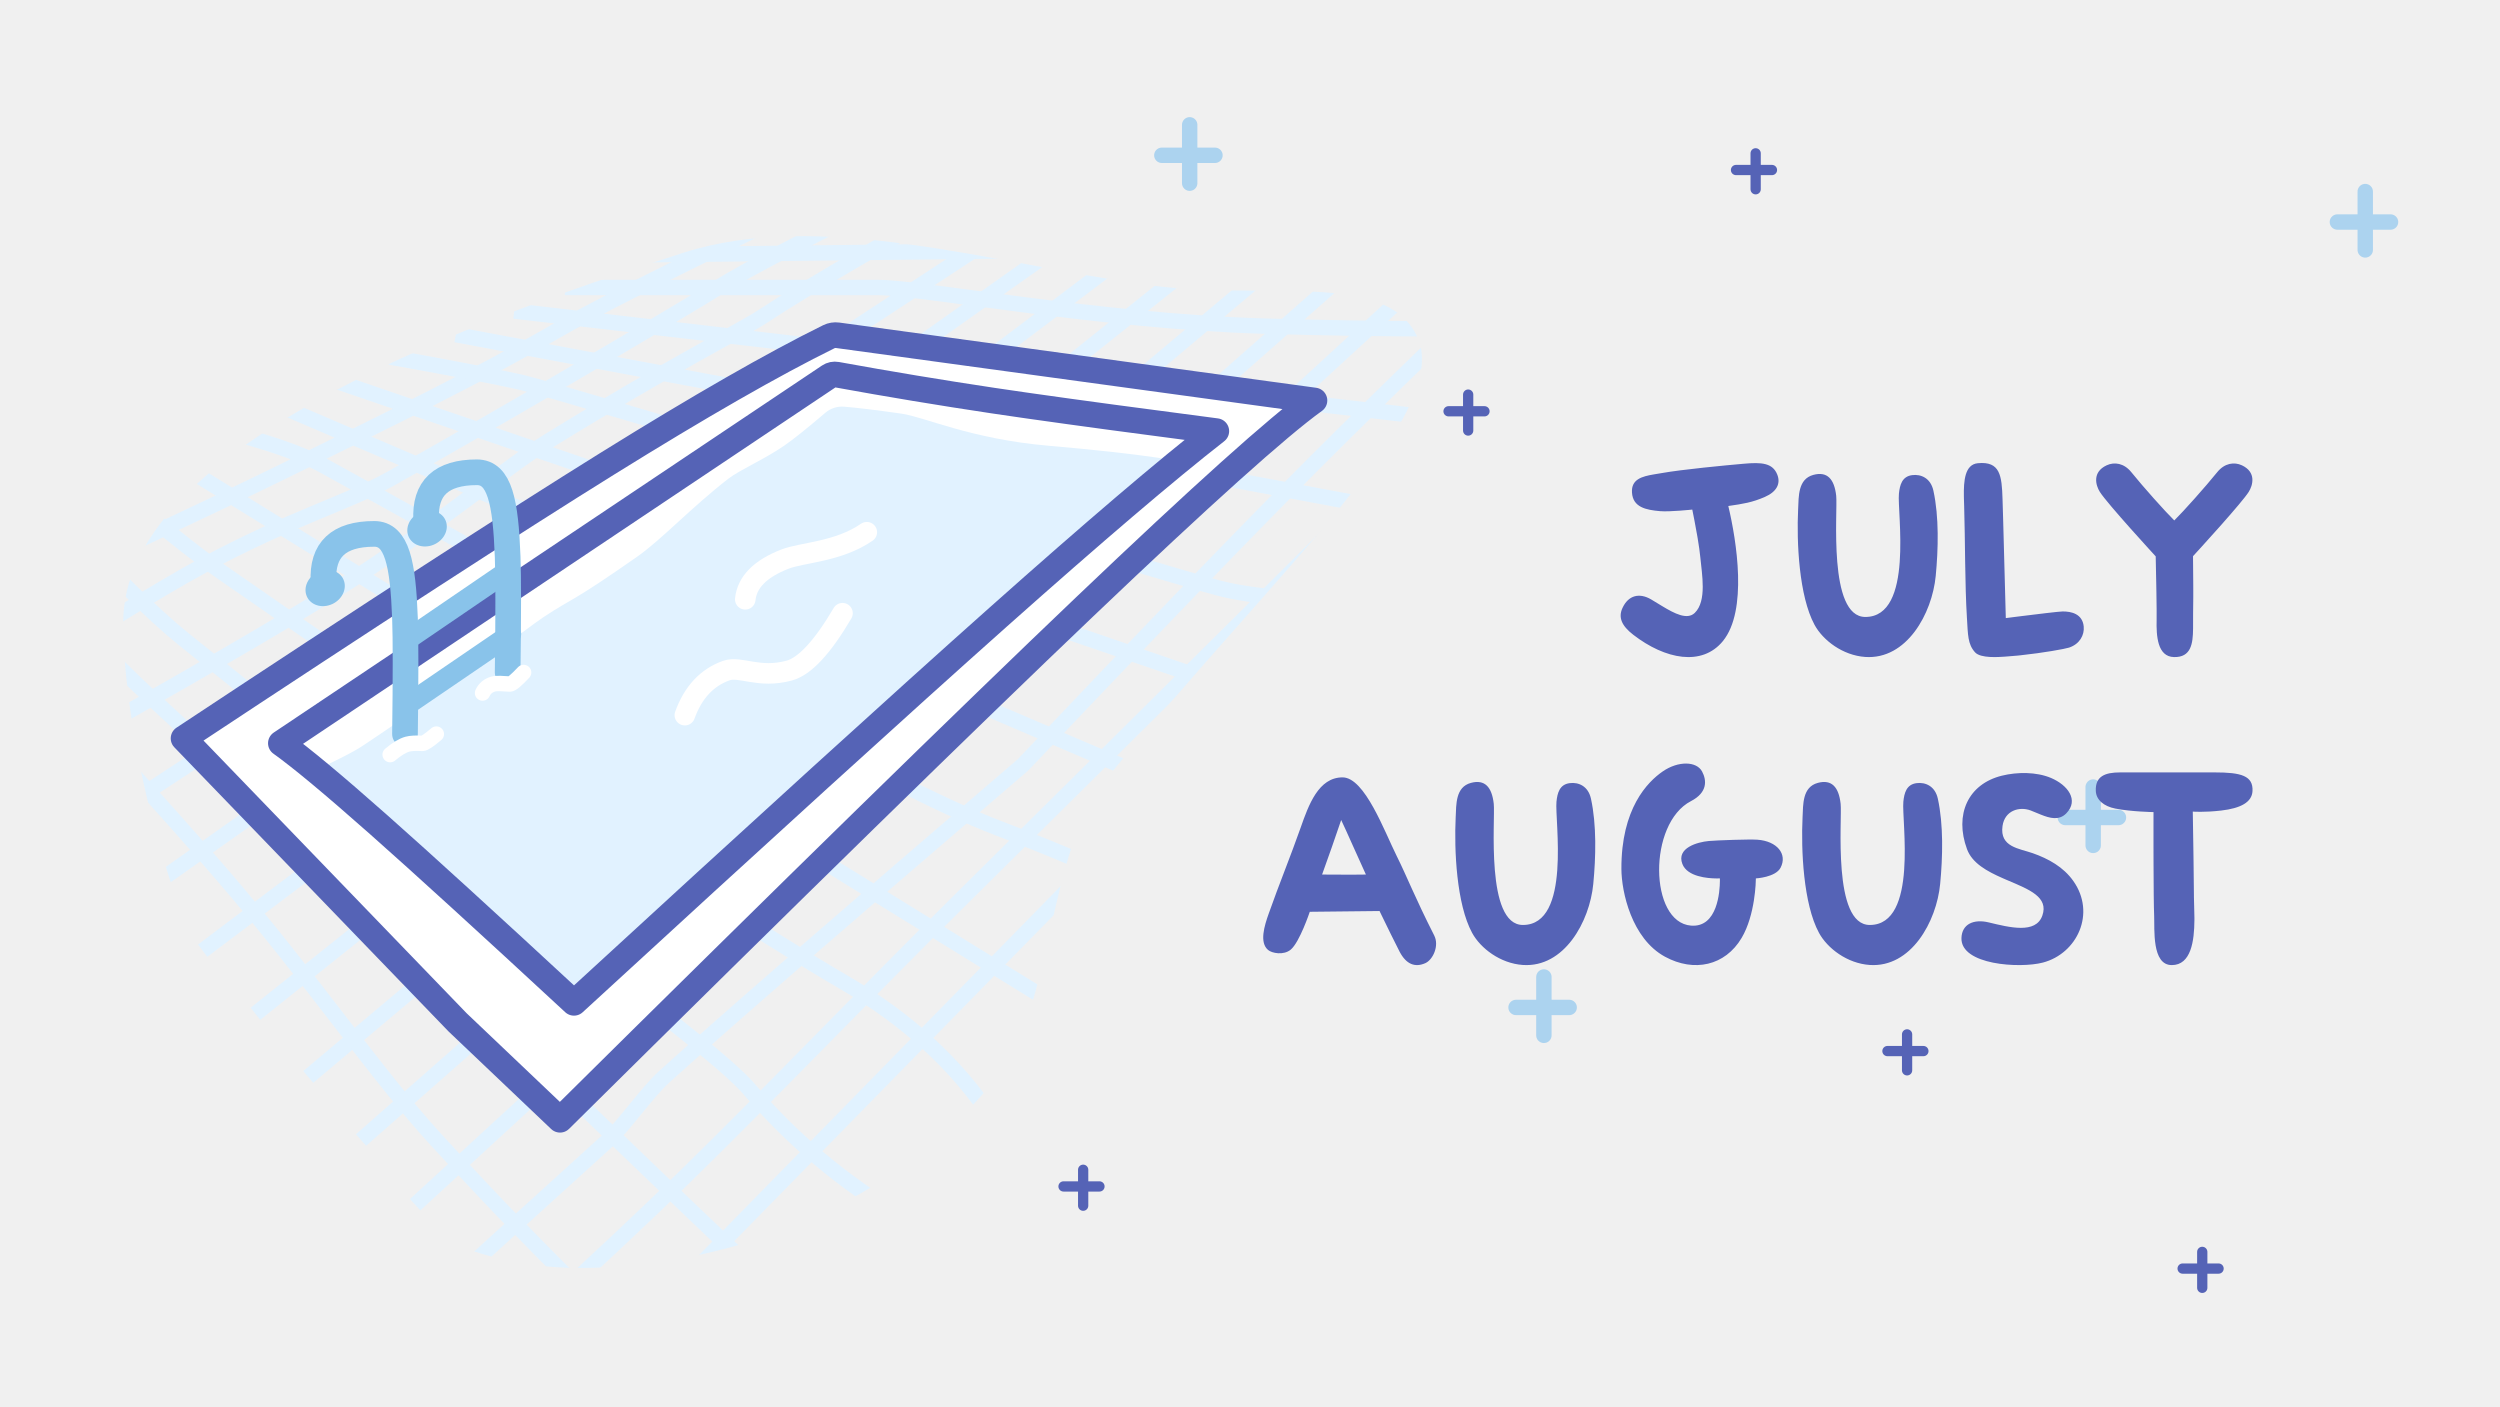
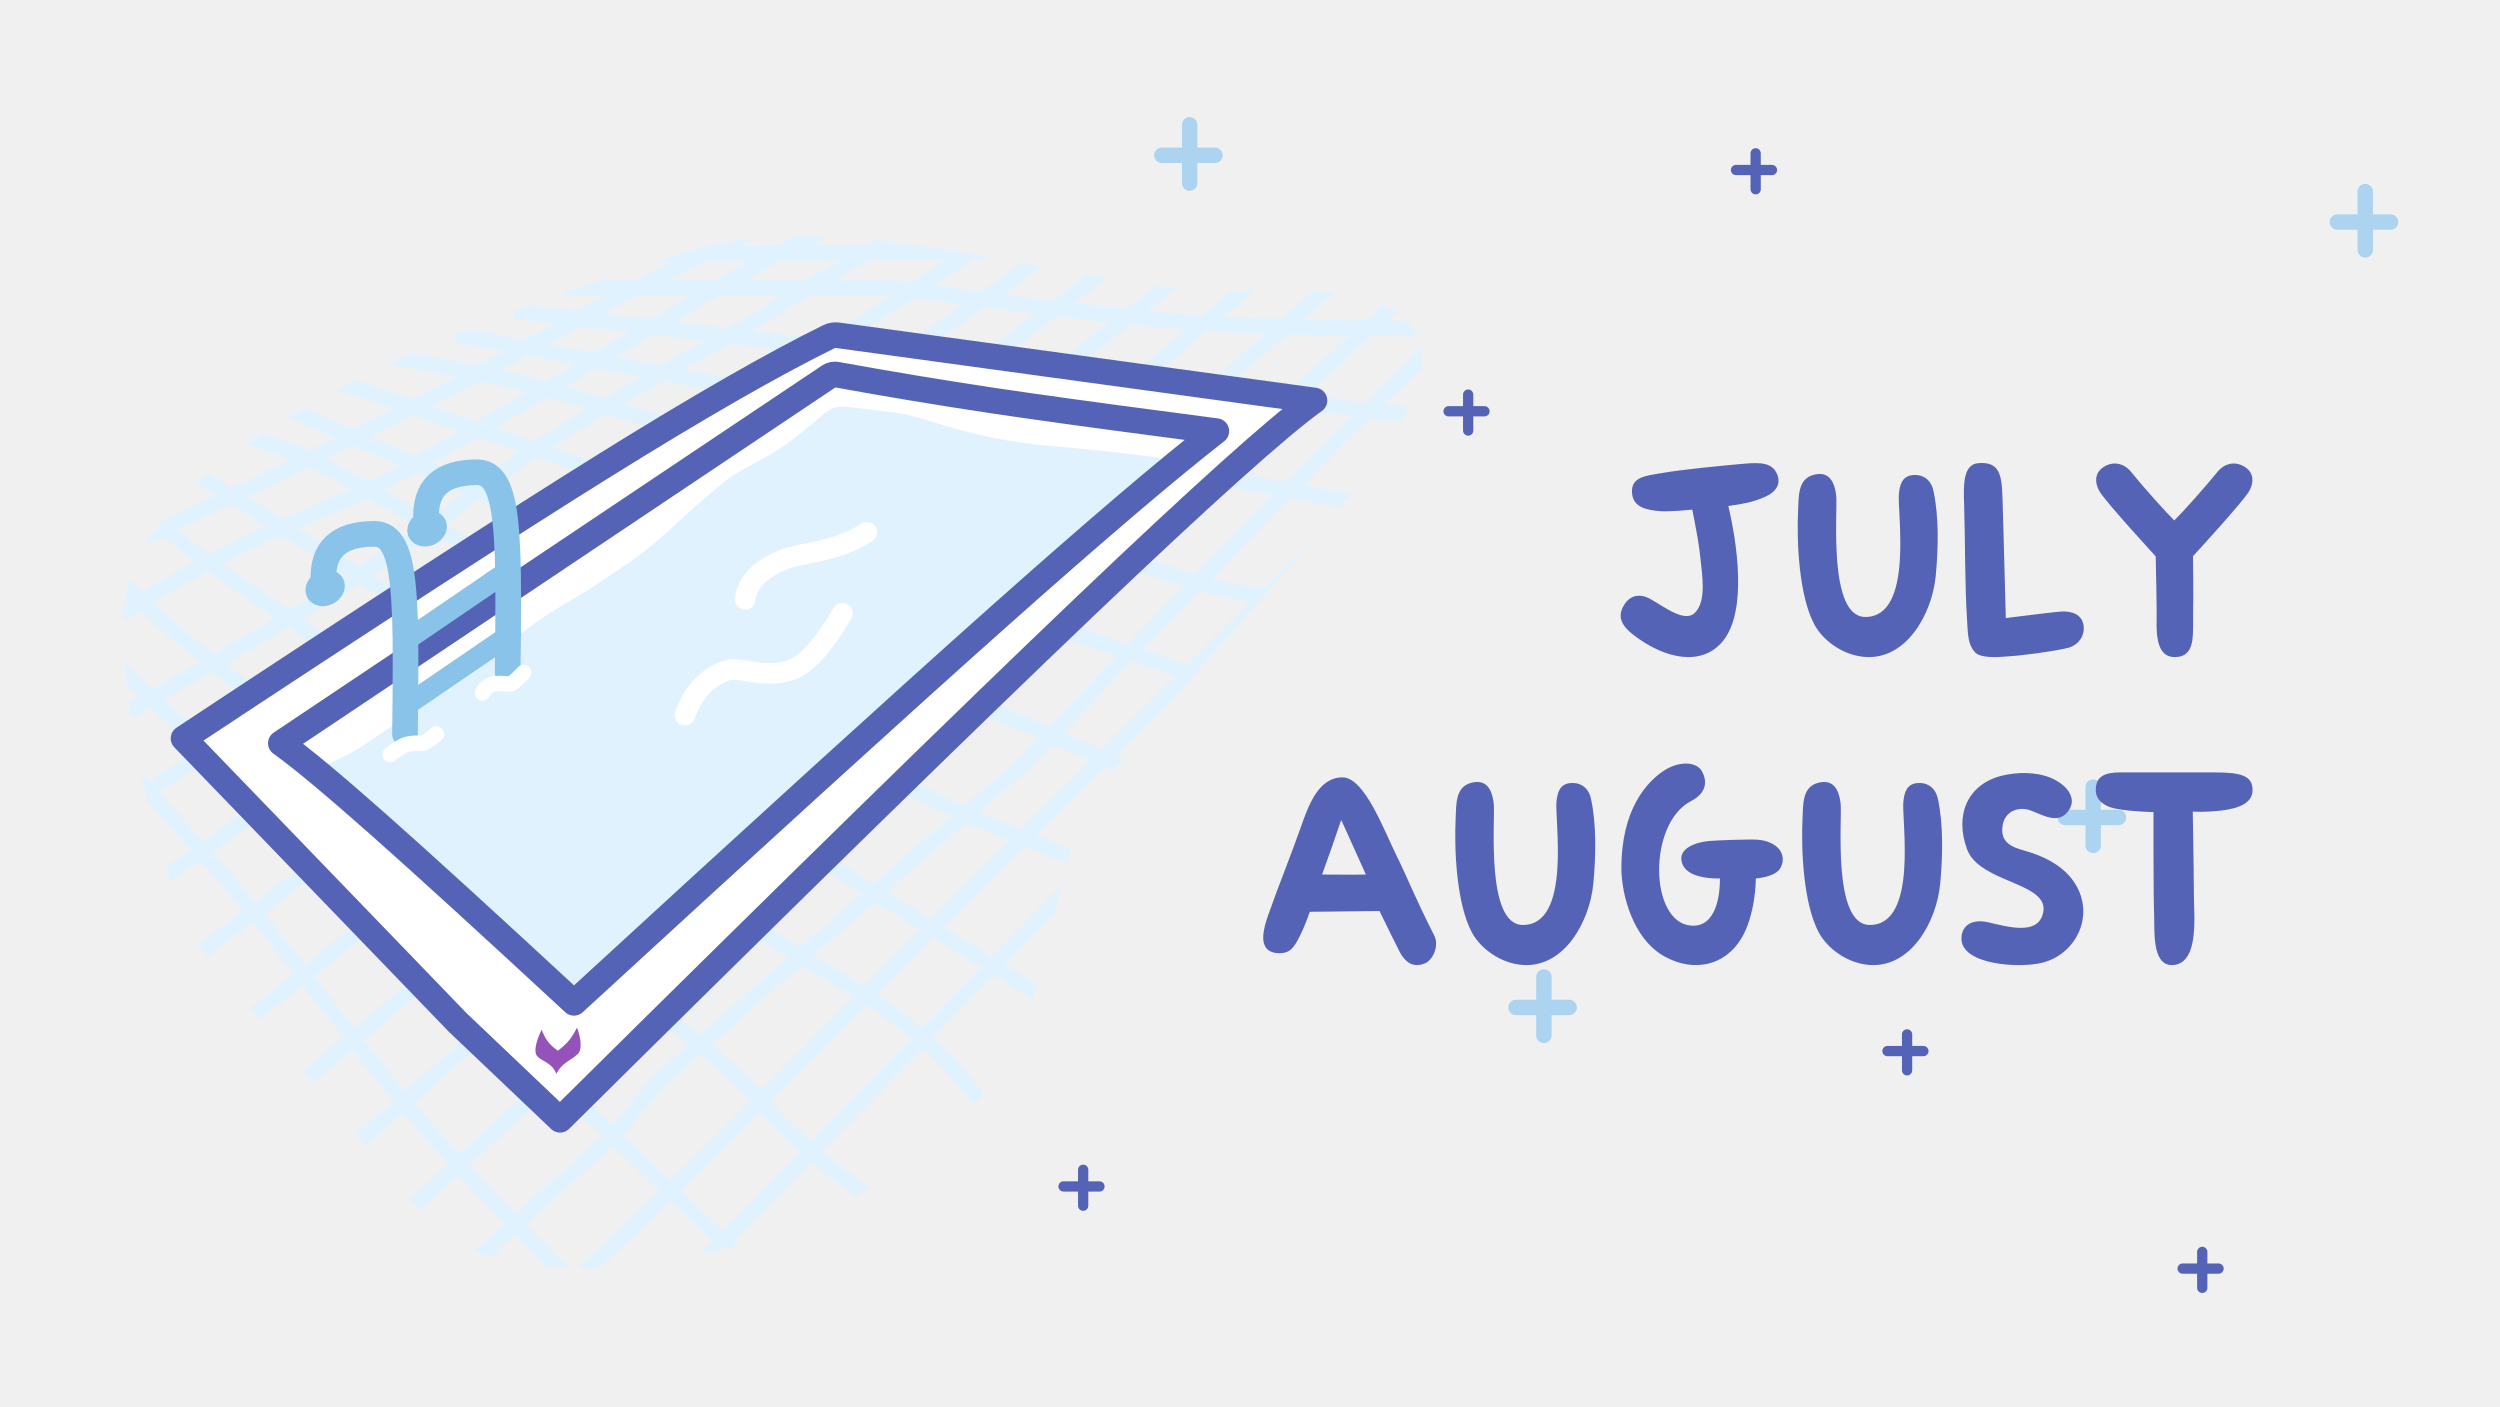
<svg xmlns="http://www.w3.org/2000/svg" xmlns:xlink="http://www.w3.org/1999/xlink" width="487" height="274">
  <defs>
    <path d="M89.037 201c23.135 0 58.074-8.377 81.202-37.19 11.014-13.721 9.68-43.925 21.159-57.958 34.122-41.714 68.188-71.706 60.507-86.623-6.53-12.683-29.632-6.513-52.55-9.742-30.322-4.272-63.616-14.748-90.186-6.269C62.514 18.108 0 42.104 0 75.256 0 108.406 22.14 201 89.037 201Z" id="a" />
  </defs>
  <g fill="none" fill-rule="evenodd">
    <g stroke-linecap="round">
      <path stroke="#ACD3EF" stroke-width="3" d="M231.75 24.316v11.368M226.324 30.25h10.352" />
      <path stroke="#5563B6" stroke-width="2" d="M342 29.868v7M338.176 33.118h7M286 76.868v7M282.176 80.118h7" />
      <path stroke="#ACD3EF" stroke-width="3" d="M460.75 37.316v11.368M455.324 43.25h10.352M300.75 190.316v11.368M295.324 196.25h10.352" />
      <path stroke="#5563B6" stroke-width="2" d="M371.5 201.5v7M367.676 204.75h7M211 227.868v7M207.176 231.118h7M429 243.868v7M425.176 247.118h7" />
      <path stroke="#ACD3EF" stroke-width="3" d="M407.75 153.316v11.368M402.324 159.25h10.352" />
    </g>
    <g transform="translate(24 46)">
      <mask id="b" fill="#fff">
        <use xlink:href="#a" />
      </mask>
      <g mask="url(#b)">
        <path d="m98.299 3.672 230.088-2.493L98.299 3.672ZM101.644-.432 332-13.972 101.644-.433ZM116.098-6.751 332-23 116.098-6.751Z" stroke="#E1F2FF" stroke-width="3" stroke-linecap="square" />
        <path d="M158.927-18.28C119.767.116 95.156 12.228 85.093 18.053 70 26.791 52.671 35.307 30.82 46 16.252 53.128-6.087 63.597-36.198 77.407M162.889-14.11c-25.596 12.401-41.26 20.44-46.99 24.116-2.644 1.697-12.84 7.81-32.966 19.557C75.249 34.048 62.346 41.506 52 47.298c-8.387 4.696-19.183 7.578-36.52 16.912-7.984 4.297-21.781 12.795-41.394 25.492M173.172-12.646C149.25.604 133.115 9.994 124.763 15.52c-4.262 2.821-17.533 9.368-41.83 24.33-8.483 5.224-22.084 16.822-40.892 28.692-10.426 6.58-29.65 17.732-57.67 33.455M175.276-3.514-5.09 114.6 175.276-3.514ZM191.583-4.668 5.195 126.896 191.583-4.668ZM207.891-5.822 15.48 139.191 207.891-5.822ZM224.2-6.975 25.762 151.486 224.2-6.975ZM240.51-8.129 36.046 163.781 240.51-8.128ZM256.817-9.282 46.33 176.078 256.817-9.283ZM273.532-10.465 56.872 188.68l216.66-199.145ZM289.84-11.619c-25.458 24.137-44.72 42.74-57.784 55.812-13.065 13.07-31.992 32.673-56.78 58.807-34.704 29.741-58.008 50.002-69.911 60.782-3.336 3.021-7.938 9.648-10.86 12.295-18.557 16.816-27.673 25.115-27.349 24.898M306.147-12.772C240.042 53.01 192.289 100.43 162.887 129.489c-18.299 18.087-35.893 36.539-53.48 53.748-7.114 6.96-17.769 16.972-31.967 30.034M322.455-13.926 87.725 225.566l234.73-239.492Z" stroke="#E1F2FF" stroke-width="3" stroke-linecap="square" />
        <path d="M87.52 10.006H147c8.63 0 43.176 6.582 75.077 7.515 24.278.71 44.144.71 59.6 0M76.163 14.588l217.655 25.264L76.163 14.588ZM64.798 19.19l211.28 39.498L64.798 19.19ZM53.424 23.812c11.05 1.986 19.056 3.534 24.016 4.642 7.44 1.663 126.116 37.552 135.903 40.09 6.524 1.69 15.6 2.425 27.227 2.201M42.041 28.454 240.57 96.421 42.04 28.454ZM30.65 33.116l192.152 82.201-192.153-82.2ZM19.248 37.799c9.093 2.36 15.66 4.652 19.702 6.877 65.468 36.035 108.654 61.905 131.488 70.641 24.949 9.545 36.478 15.85 34.588 18.917M7.838 42.501l179.402 110.67L7.838 42.5ZM-3.58 47.224C6.29 55.688 13.9 61.78 19.247 65.5c67.67 47.054 109.582 73.163 120.873 79.697 12.63 7.308 22.404 16.285 29.325 26.93M-15.009 51.966C-3.243 64.761 5.68 73.606 11.76 78.5c64.6 52.01 102.871 79.104 110.21 87.698 8.375 9.808 18.266 18.11 29.673 24.906M-26.446 56.729C-12.62 72.005-2.073 82.996 5.195 89.702c44.416 40.98 79.534 75.363 104.211 98.978 30.735 29.411 38.877 36.552 24.424 21.421M-38 61.393c27.538 29.66 46.62 50.657 57.248 62.992C36.814 144.773 49.18 163.205 61 176.077c22.546 24.554 40.846 42.195 54.9 52.923" stroke="#E1F2FF" stroke-width="3" stroke-linecap="square" />
        <path d="m140.294 26.96 66.188 9.875a3 3 0 0 1 1.52 5.236L85.898 147.744a3 3 0 0 1-4.072-.134L33.471 99.848a3 3 0 0 1 .473-4.65l104.272-67.787a3 3 0 0 1 2.078-.452Z" fill="#FFF" />
        <path d="M140.418 33.22c2.424.19 6.143.641 11.156 1.352 4.484.635 13.547 4.948 28.604 6.252 8.963.777 16.156 1.567 21.581 2.37a3 3 0 0 1 1.574 5.192L89.573 151.313a3 3 0 0 1-4.07-.04L39.252 107.72a3 3 0 0 1 .752-4.885c3.19-1.541 5.365-2.699 6.526-3.472C66.713 85.921 78.4 76.506 81.87 74.217c6.04-3.983 5.269-2.684 18.258-11.78 4.747-3.323 10.608-9.66 17.792-15.213 2.189-1.692 6.9-3.694 10.832-6.4 1.732-1.191 4.408-3.332 8.029-6.422a5 5 0 0 1 3.637-1.181Z" fill="#E1F2FF" />
        <path d="m139.183 19.314 92.873 12.702c-7.04 5.053-21.978 18.466-44.816 40.24-22.838 21.773-56.887 55.063-102.147 99.871l-19.936-18.956-53.398-55.335c36.71-24.283 64.262-42.141 82.654-53.574 17.93-11.145 32.276-19.368 43.039-24.667a3 3 0 0 1 1.731-.281Zm-.197 7.663a2 2 0 0 0-1.47.306l-106.802 71.5c3.888 2.772 10.22 8.045 18.998 15.817 8.776 7.773 21.476 19.356 38.098 34.749 36.362-33.424 63.905-58.468 82.628-75.132s32.89-28.74 42.5-36.232c-14.89-1.94-26.984-3.573-36.28-4.898l-1.197-.171c-2.165-.31-4.17-.604-6.015-.879a985.358 985.358 0 0 1-30.46-5.06Z" stroke="#5563B6" stroke-width="5" fill="#FFF" stroke-linejoin="round" />
        <path d="M109.406 93.313c1.604-4.438 4.298-7.333 8.083-8.685 2.686-.96 6.356 1.618 12.258 0 3.027-.83 6.485-4.555 10.374-11.175M121.176 70.745c.35-3.349 2.927-5.959 7.732-7.83 3.41-1.327 10.365-1.39 15.945-5.24" stroke="#FFF" stroke-width="4" stroke-linecap="round" />
      </g>
    </g>
    <path d="M59.645 115.84c.545 1.815 2.642 2.707 4.683 1.991 2.042-.715 3.255-2.768 2.71-4.583-.545-1.816-2.642-2.708-4.683-1.992-2.042.715-3.255 2.767-2.71 4.583ZM79.431 104.043c.45 1.842 2.497 2.842 4.573 2.235 2.076-.608 3.395-2.594 2.946-4.436C86.5 100 84.453 99 82.377 99.608c-2.076.607-3.395 2.593-2.946 4.435Z" fill="#89C3EA" />
    <path d="M63.025 113.281c-.35-6.187 2.943-9.281 9.876-9.281 4.44 0 5.599 5.783 5.99 16.447.146 3.992.146 11.51 0 22.553M83.025 101.281C82.675 95.094 85.968 92 92.901 92c4.44 0 5.599 5.783 5.99 16.447.146 3.992.146 11.51 0 22.553" stroke="#89C3EA" stroke-width="5" stroke-linecap="round" stroke-linejoin="round" />
    <path stroke="#89C3EA" stroke-width="4" stroke-linecap="round" d="m79.476 124.5 19.047-13M80.476 136.5l19.047-13" />
    <path d="M76 147c1.314-1.101 2.436-1.779 3.366-2.033.66-.18 1.636-.232 2.927-.157.352.021 1.254-.582 2.707-1.81M94 135c.418-.894 1.12-1.477 2.105-1.75.7-.193 1.825-.08 3.193 0 .373.023 1.274-.727 2.702-2.25" stroke="#FFF" stroke-width="3" stroke-linecap="round" />
    <path d="M335.623 124.88c4.845-5.927 2.674-19.483 1.051-26.313 2.886-.408 4.673-.7 7.082-1.746 2.384-1.035 3.145-2.632 2.461-4.36-.907-2.296-3.077-2.429-6.483-2.13-3.787.331-12.112 1.125-16.01 1.822-.385.069-.777.13-1.166.194l-.388.065c-2.32.394-4.43.953-4.26 3.545.186 2.849 2.695 3.38 5.485 3.618 1.863.16 6.261-.308 6.261-.308l.015.073.026.124c.13.638.554 2.738.932 4.947l.09.531c.221 1.33.416 2.662.512 3.702.289 3.15 1.31 8.435-1.098 10.755-1.462 1.41-3.936.126-6.303-1.306l-.417-.253c-.622-.382-1.232-.762-1.81-1.096-2.219-1.28-4.38-.844-5.552 1.707-.84 1.826-.16 3.451 2.115 5.207 6.221 4.803 13.394 6.195 17.457 1.223Zm41.455-12.682c.5-5.184.669-11.525-.454-16.627-.534-2.425-2.4-3.24-4.133-3.016-1.984.255-2.41 1.927-2.582 3.619-.364 3.566 2.948 23.984-6.526 24.01-7.353.019-5.366-20.69-5.692-23.617-.363-3.25-1.74-4.785-4.435-4.064-3.039.813-2.859 4.198-2.982 6.72-.307 6.312.15 16.877 3.2 22.496 1.64 3.02 5.49 5.951 9.87 6.256 8.068.56 13.025-8.431 13.734-15.777Zm13.477 15.716c.773-.05 1.572-.116 2.374-.195l.688-.07c4.358-.463 8.649-1.237 9.433-1.495 2.047-.674 3.025-2.421 2.856-4.125-.243-2.454-2.427-2.94-4.126-2.917-.69.008-5.041.537-8.073.916l-.52.065c-1.43.179-2.456.31-2.456.31-.262-9.414-.363-13.433-.45-16.701l-.011-.374-.015-.552-.015-.546-.01-.363-.01-.365-.01-.367c-.034-1.17-.07-2.406-.118-3.936-.14-4.53-.446-7.393-4.819-6.964-2.531.249-2.764 3.442-2.71 6.483l.01.455c.012.453.028.898.042 1.327.21 6.703.136 15.375.541 21.831.208 3.315.139 5.154 1.588 6.746 1.1 1.208 4.66.91 5.811.837Zm36.655-5.45.001-.414c0-.83-.017-1.674.004-2.479.022-.82.032-1.944.034-3.167v-1.248l-.001-.635-.002-.634a751.372 751.372 0 0 0-.047-5.542c.297-.323 2.727-2.973 5.232-5.794l.501-.566c2.255-2.552 4.459-5.126 5.11-6.154.837-1.32 1.505-3.852-1.294-5.177-1.537-.728-3.414-.428-4.827 1.32-2.326 2.879-6.575 7.638-8.372 9.408-1.796-1.77-6.046-6.529-8.372-9.407-1.413-1.75-3.29-2.05-4.827-1.321-2.799 1.325-2.131 3.857-1.294 5.177 1.472 2.322 10.875 12.549 10.875 12.549v.038c.008.342.064 2.913.113 5.654l.016.917.01.61c.036 2.228.06 4.315.04 5.147-.068 3.078.126 7.176 3.386 7.252 3.316.077 3.687-2.583 3.714-5.535ZM277.657 187.62c1.456-.647 2.756-3.36 1.726-5.393-3.776-7.442-5.317-11.489-7.28-15.424-2.39-4.789-6.245-15.37-10.571-15.37-4.692 0-6.618 5.386-8.17 9.805-1.962 5.577-4.217 11.064-6.233 16.78-.806 2.285-1.84 5.555-.117 7.029.762.652 3.057 1.093 4.435-.07 1.726-1.456 3.698-7.36 3.698-7.36l13.588-.15s.954 1.968 1.945 3.988l.357.726c.672 1.364 1.31 2.645 1.626 3.242 1.298 2.45 3.004 3.082 4.996 2.197Zm-14.098-17.235h-.837c-1.979-.004-4.084-.024-5.18-.023.825-2.266 3.073-8.628 3.72-10.624.718 1.455 3.9 8.681 4.816 10.623-.673.016-1.56.023-2.52.024Zm46.811 1.813c.5-5.184.669-11.525-.454-16.627-.534-2.425-2.4-3.24-4.133-3.016-1.984.255-2.41 1.927-2.582 3.619-.364 3.566 2.948 23.984-6.526 24.01-7.353.019-5.366-20.69-5.692-23.617-.363-3.25-1.74-4.785-4.435-4.064-3.039.813-2.859 4.198-2.982 6.72-.307 6.312.15 16.877 3.2 22.496 1.64 3.02 5.49 5.951 9.87 6.256 8.068.56 13.025-8.431 13.734-15.777Zm28.896 10.516c2.676-4.511 2.775-11.117 2.778-11.575v-.025s3.838-.206 4.813-2.087c1.38-2.666-.696-5.176-4.504-5.452-1.555-.112-7.87.108-9.472.253-2.235.202-6.354 1.356-5.155 4.473.965 2.51 4.98 2.805 6.612 2.819h.237c.288-.002.457-.012.457-.012s.004.112.005.312v.191c-.016 1.98-.431 9.102-5.615 8.7-8.16-.634-8.429-19.904-.022-24.252 3.273-1.692 3.07-4.076 2.167-5.77-1.076-2.015-4.637-2.114-7.689 0-2.918 2.023-8.078 7.181-8.029 18.993.019 4.441 1.987 13.554 8.495 17.089 5.674 3.082 11.713 1.751 14.922-3.657Zm38.676-10.516c.5-5.184.669-11.525-.454-16.627-.534-2.425-2.4-3.24-4.133-3.016-1.984.255-2.41 1.927-2.582 3.619-.364 3.566 2.948 23.984-6.526 24.01-7.353.019-5.366-20.69-5.692-23.617-.363-3.25-1.74-4.785-4.435-4.064-3.039.813-2.859 4.198-2.982 6.72-.307 6.312.15 16.877 3.2 22.496 1.64 3.02 5.49 5.951 9.87 6.256 8.068.56 13.025-8.431 13.734-15.777Zm19.995 15.316c6.698-1.752 10.398-9.6 5.944-15.9-1.923-2.718-4.828-4.33-7.908-5.413-2.641-.929-6.46-1.188-5.883-5.287.425-3.013 3.236-3.857 5.458-3.045.503.184 1.03.413 1.565.637l.403.166c1.753.71 3.569 1.223 4.985-.22 2.543-2.593.282-5.535-2.967-6.908-2.856-1.207-6.605-1.173-9.554-.445-6.603 1.628-9.29 7.558-6.805 14.32 1.009 2.745 3.926 4.319 6.917 5.637l.528.23.527.226c4.123 1.758 7.972 3.233 6.7 6.848-1.273 3.62-6.382 2.301-10.45 1.324-2.912-.7-5.213.315-5.306 3.032-.182 5.268 11.368 5.969 15.846 4.798Zm25.123.486c3.765 0 4.386-4.715 4.412-8.75v-.51c-.008-1.604-.096-3.059-.095-4.008v-.318a747.294 747.294 0 0 0-.073-6.538l-.01-.702-.005-.352-.01-.704c-.06-4.103-.125-8.019-.125-8.019s2.233.182 5.562-.208c3.745-.439 5.957-1.602 6.071-3.784.157-2.99-2.208-3.642-7.341-3.642h-4.61l-.587.001h-2.247l-.545.001H414.5l-1.498-.002c-2.953-.003-4.854.755-4.74 3.604.069 1.735 1.547 2.995 3.795 3.44 3.102.614 7.444.688 7.444.688V159.013l-.001.163v.778l-.001.224v4.439l.007 2.885.002.742c.014 4.213.046 8.506.119 10.111.116 2.58-.504 9.645 3.433 9.645Z" fill="#5563B6" fill-rule="nonzero" />
+     <path d="M108.354 208.964c.016.115.02.196.022.223-.856-2.184-2.55-2.271-3.67-3.384a.485.485 0 0 0-.048-.058.977.977 0 0 1-.07-.081c-.258-.34-.325-.878-.253-1.526v-.01l.021-.163v-.002c.015-.1.033-.205.053-.31l.006-.032.019-.087.018-.09.022-.088.021-.093.017-.065c.211-.829.574-1.743 1-2.606.32.823.717 1.6 1.121 2.166.487.684 1.23 1.372 2.04 1.912.886-.639 1.724-1.419 2.306-2.165.485-.624.986-1.444 1.417-2.318l.078.206.021.062.053.148.023.069a12.678 12.678 0 0 1 .07.21l.06.191a.137.137 0 0 1 .005.02c.023.073.044.147.064.22l.005.018.054.199.01.04.045.183a9.615 9.615 0 0 1 .17.913l.002.008a6.289 6.289 0 0 1 .047 1.18 3.05 3.05 0 0 1-.011.13l-.001.005-.016.13-.003.018a2.901 2.901 0 0 1-.033.19l-.002.01a2.502 2.502 0 0 1-.079.293l-.017.047-.026.07-.022.05-.028.062a1.505 1.505 0 0 1-.055.107l-.026.044-.036.058-.027.04-.046.06-.023.03a1.21 1.21 0 0 1-.076.084.798.798 0 0 0-.045.051c-1.272 1.26-3 1.564-4.155 3.854" fill="#9452BA" />
  </g>
</svg>
